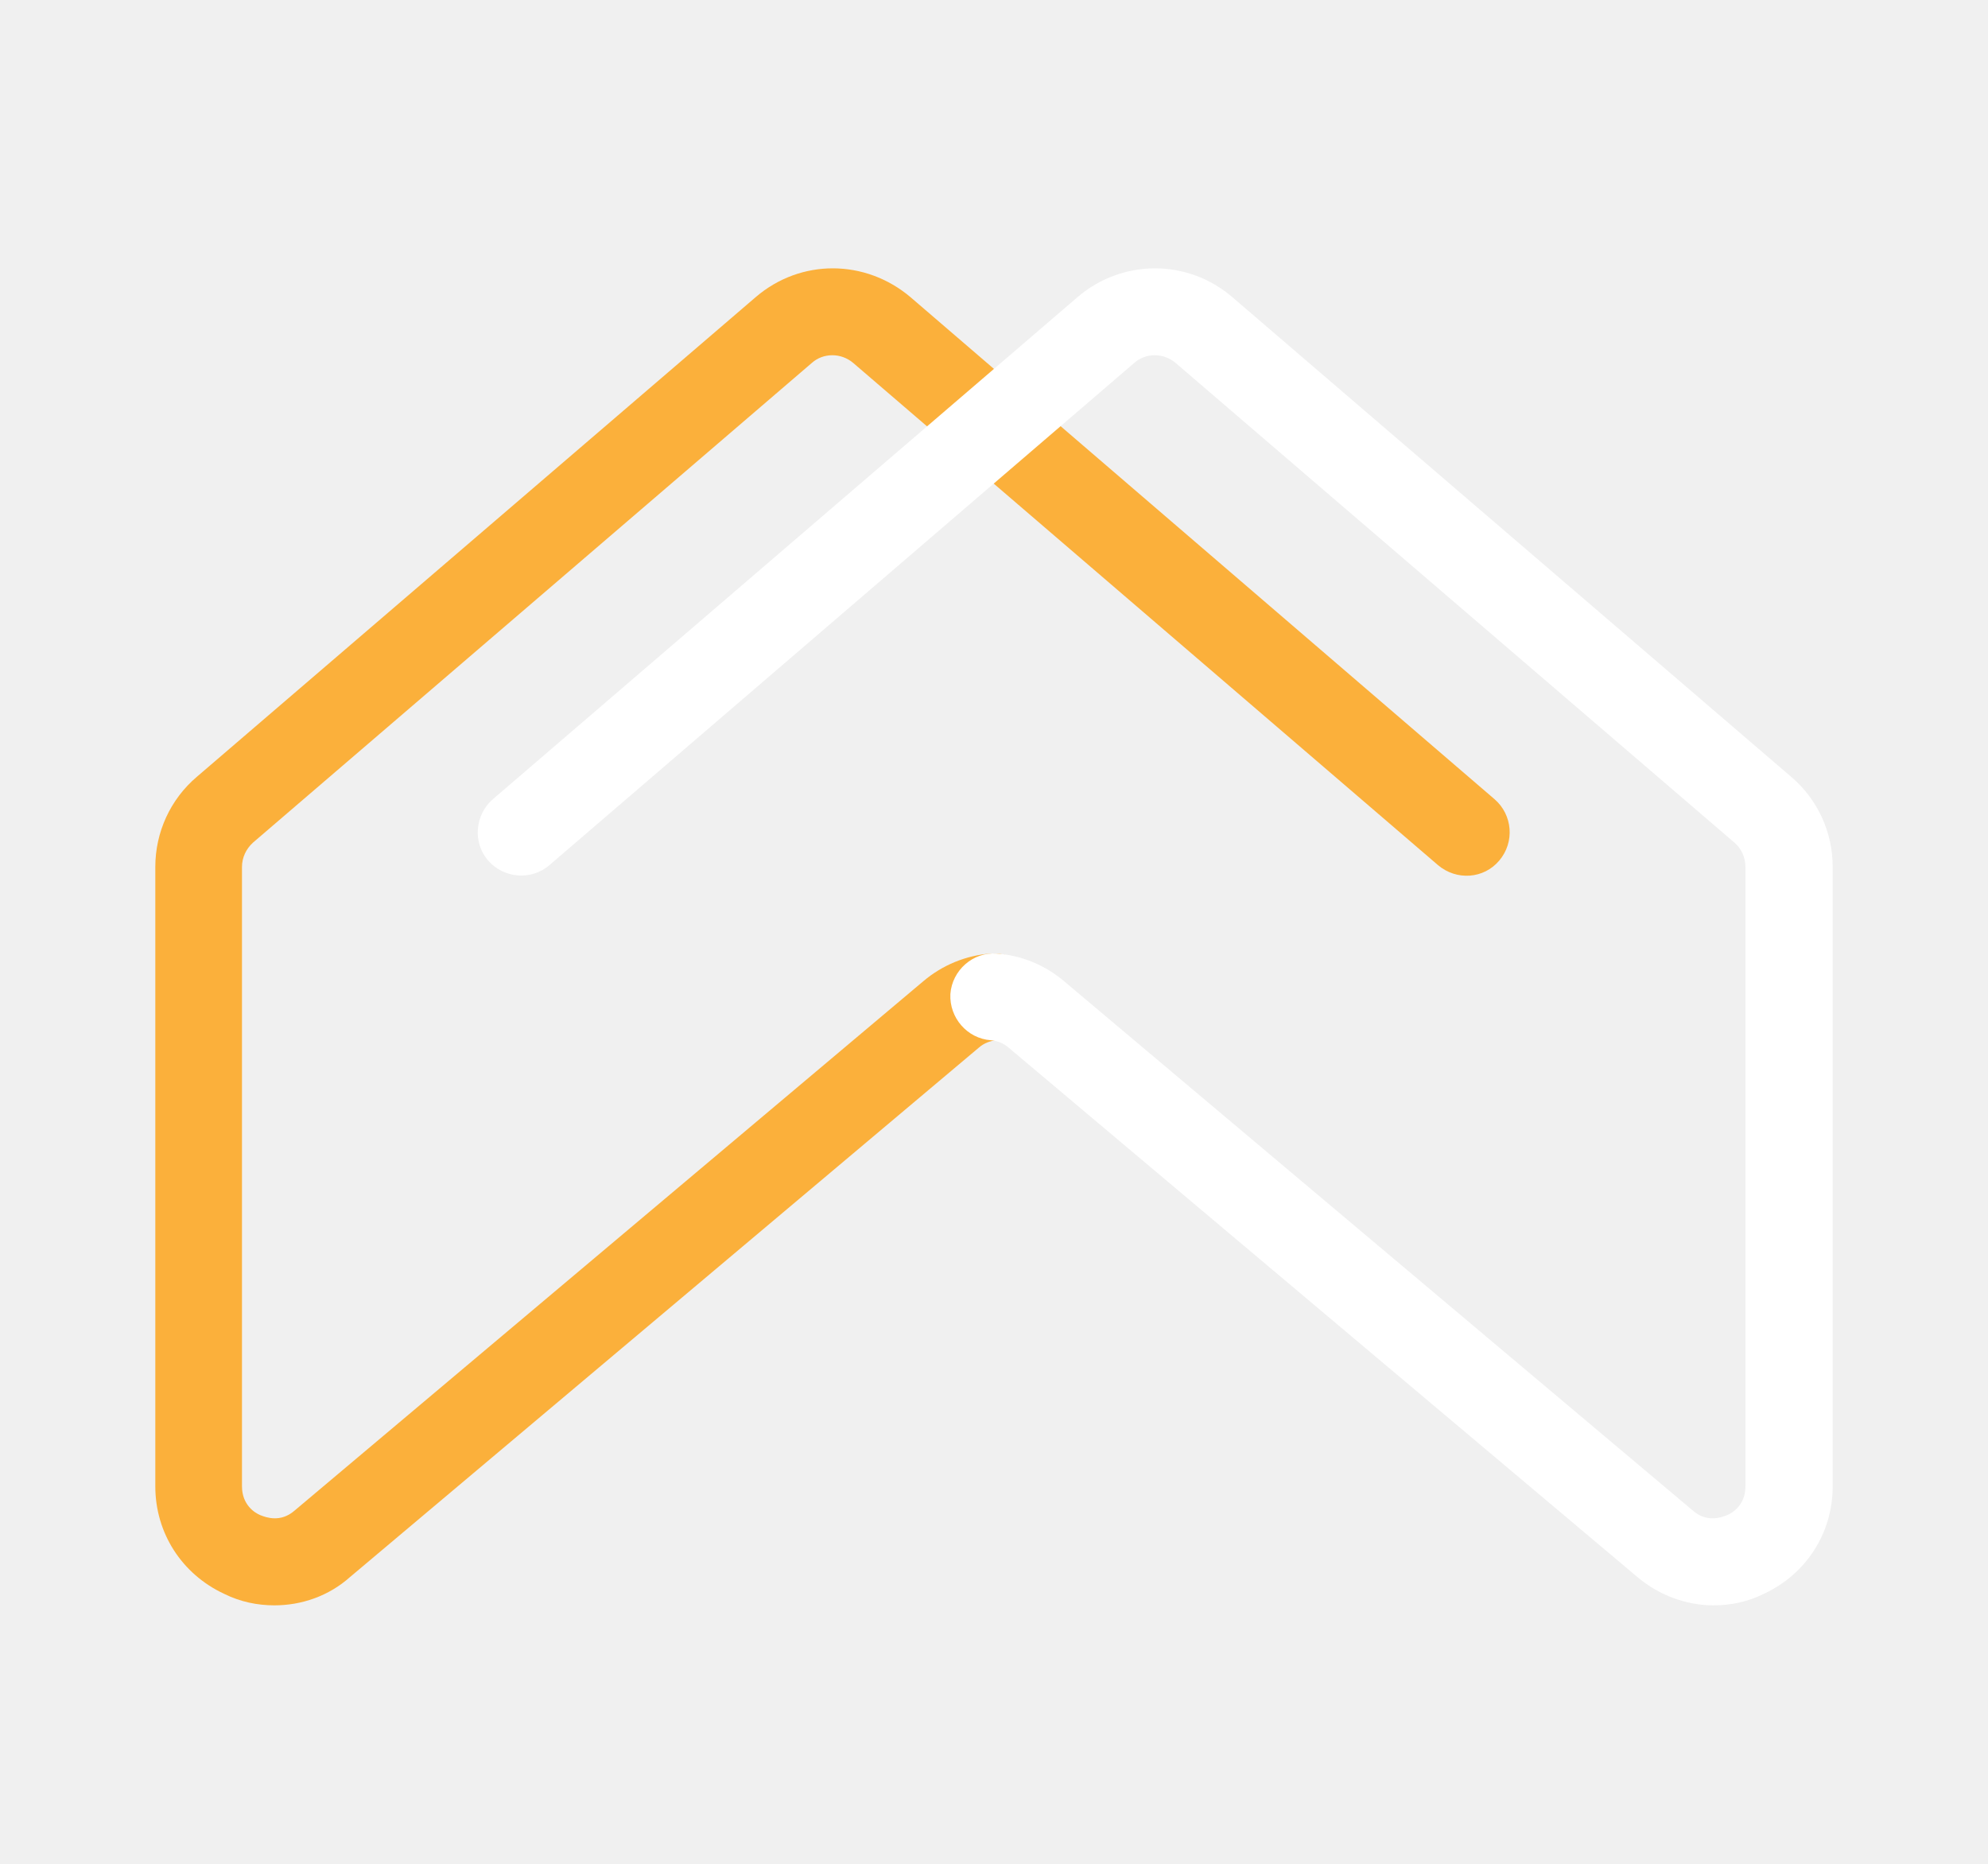
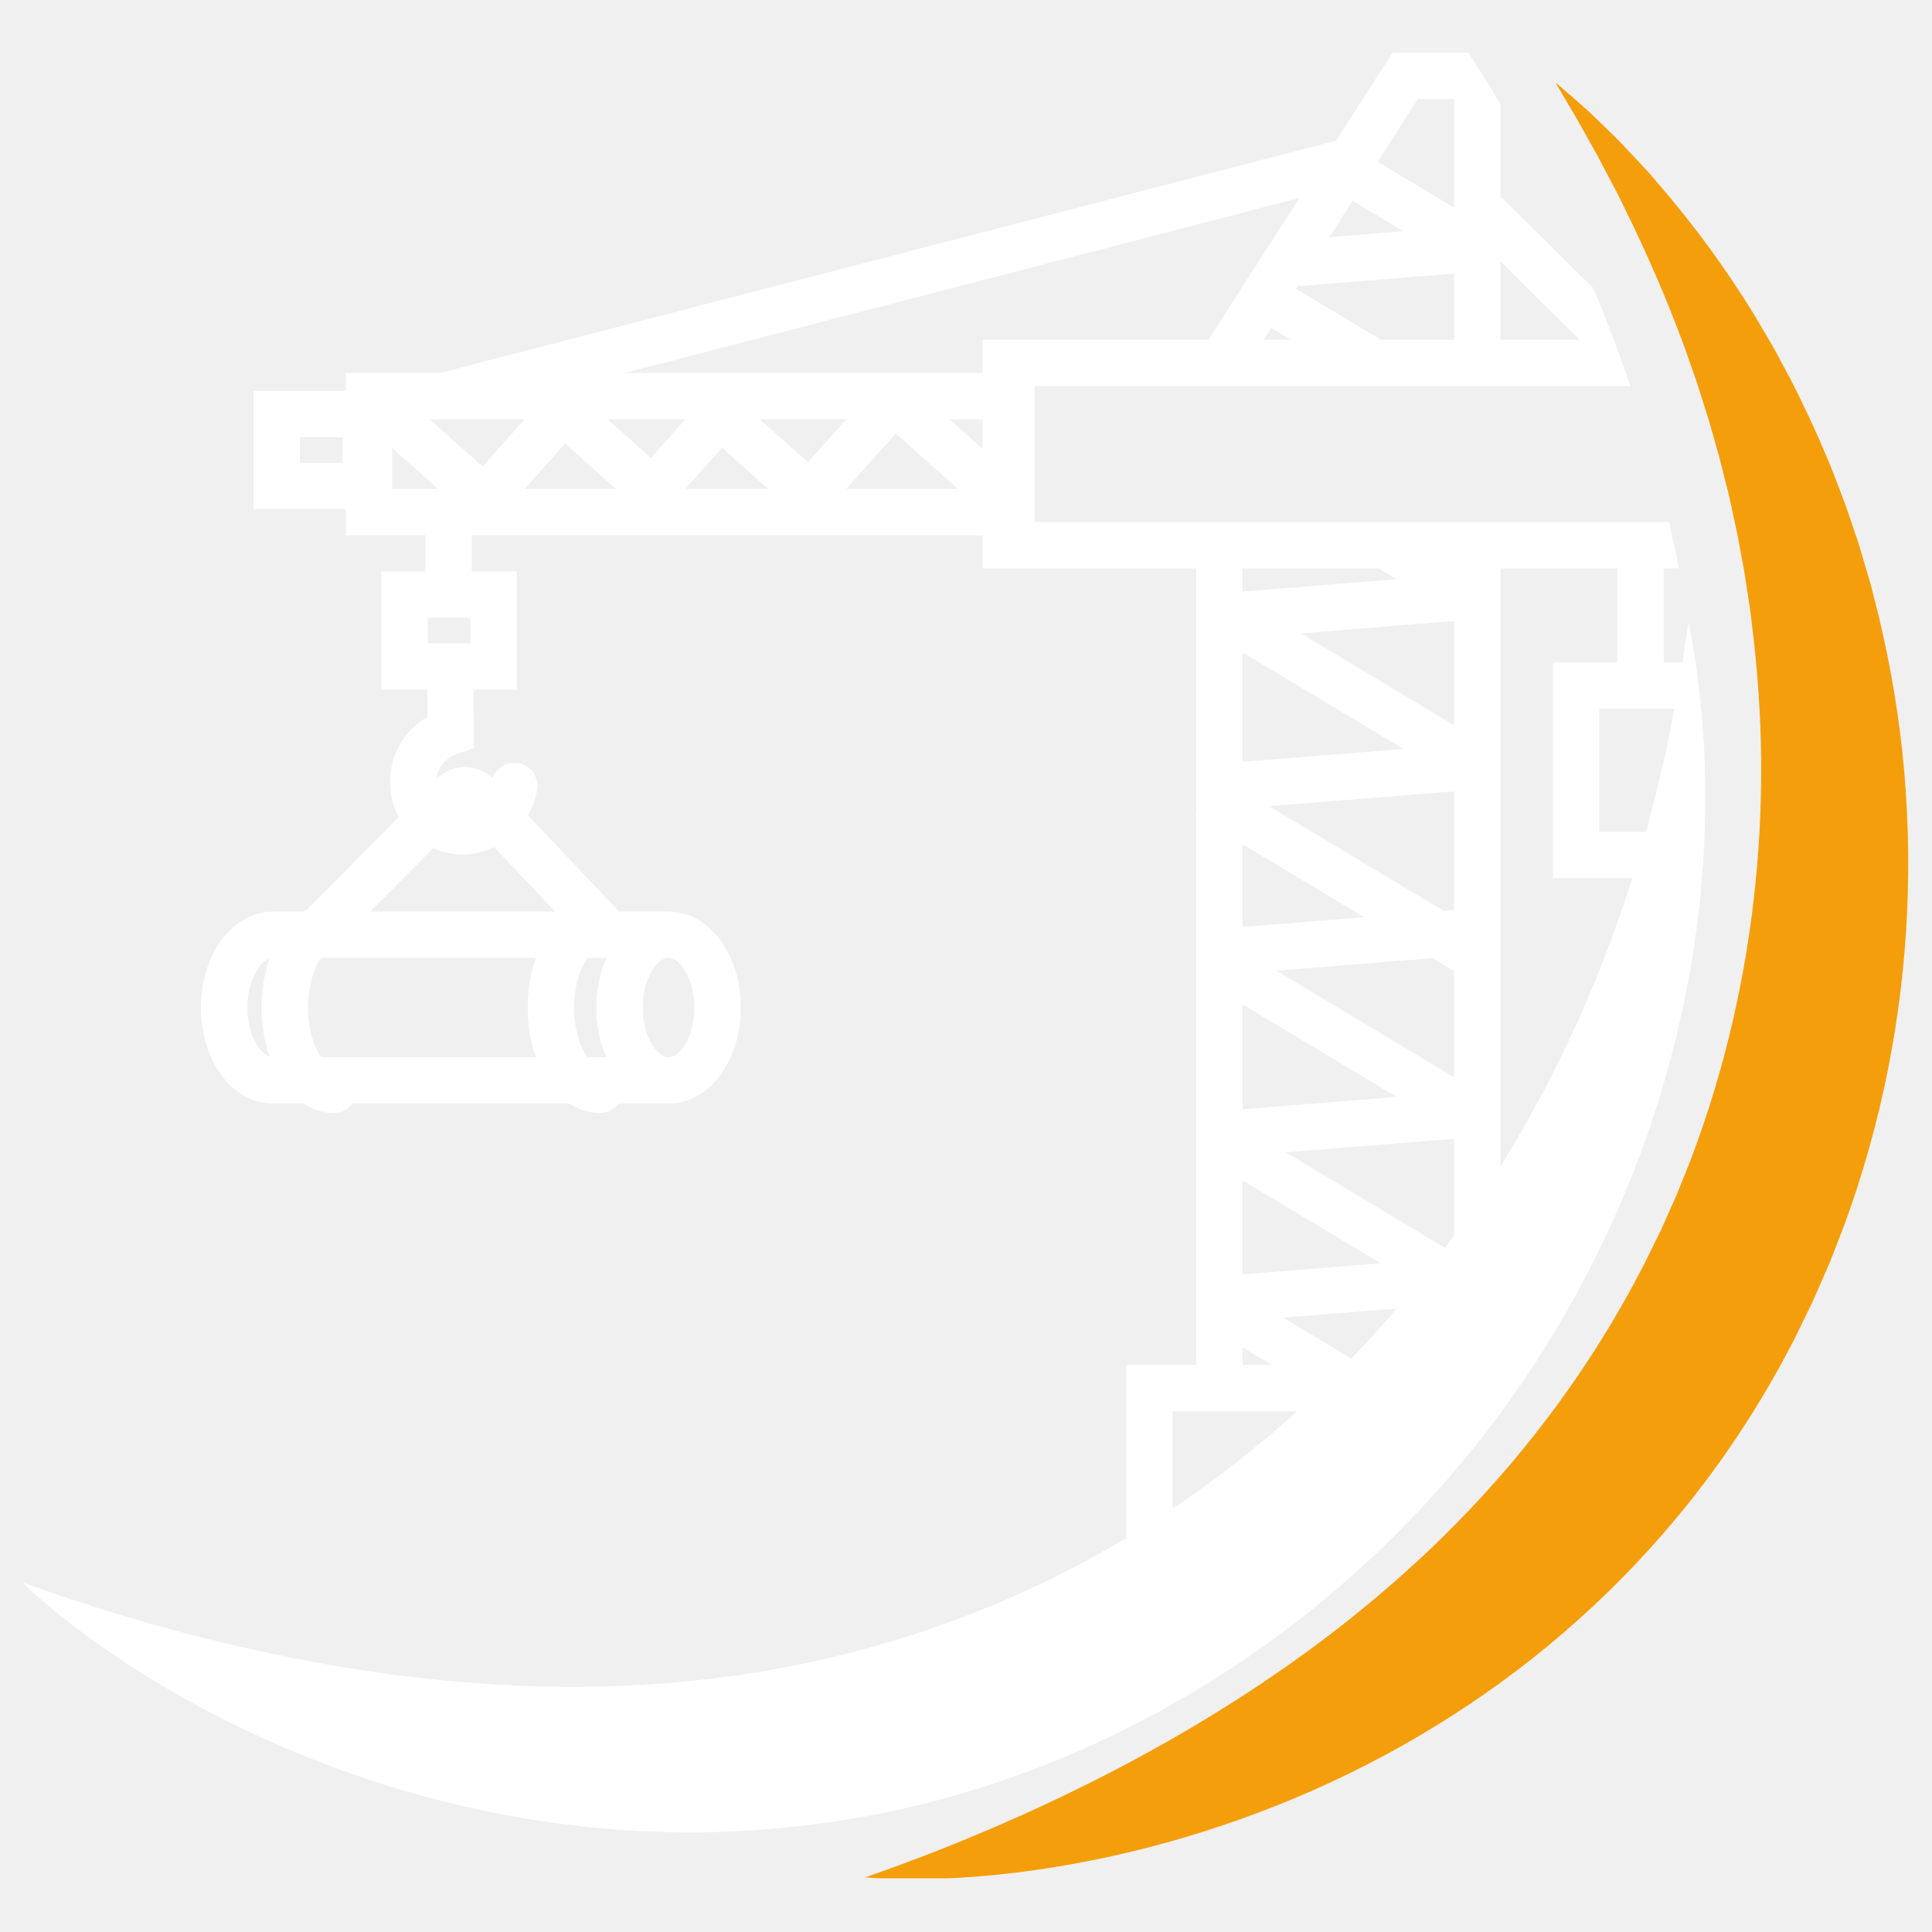
- <svg xmlns="http://www.w3.org/2000/svg" width="512" zoomAndPan="magnify" viewBox="0 0 384 360" height="480" preserveAspectRatio="xMidYMid meet" version="1.0">
+ <svg xmlns="http://www.w3.org/2000/svg" width="512" zoomAndPan="magnify" viewBox="0 0 384 384" height="512" preserveAspectRatio="xMidYMid meet" version="1.0">
  <defs>
-     <clipPath id="e5939ce35a">
-       <path d="M 30 51 L 292 51 L 292 310.043 L 30 310.043 Z M 30 51 " clip-rule="nonzero" />
+     <clipPath id="208ac75983">
+       <path d="M 4.469 10.328 L 339 10.328 L 339 365 L 4.469 365 Z M 4.469 10.328 " clip-rule="nonzero" />
    </clipPath>
-     <clipPath id="8cc51d25d1">
-       <path d="M 92 51 L 354 51 L 354 310.043 L 92 310.043 Z M 92 51 " clip-rule="nonzero" />
+     <clipPath id="ebb516e7e1">
+       <path d="M 171 16 L 379.469 16 L 379.469 373.328 L 171 373.328 Z M 171 16 " clip-rule="nonzero" />
    </clipPath>
  </defs>
-   <g clip-path="url(#e5939ce35a)">
-     <path fill="#fbb03b" d="M 52.992 310.078 C 49.754 310.078 46.406 309.41 43.281 307.848 C 35.133 304.051 30 296.129 30 287.09 L 30 167.445 C 30 160.746 32.902 154.387 38.035 150.031 L 145.961 57.398 C 154.668 49.918 167.168 50.031 175.871 57.398 L 288.707 154.387 C 292.168 157.398 292.613 162.645 289.602 166.215 C 286.59 169.789 281.344 170.121 277.77 167.109 L 164.824 70.121 C 162.48 68.113 159.02 68.113 156.789 70.121 L 48.863 162.758 C 47.523 163.984 46.742 165.656 46.742 167.445 L 46.742 287.09 C 46.742 290.66 49.195 292.223 50.312 292.668 C 51.43 293.113 54.219 294.121 56.898 291.777 L 178.328 189.543 C 182.012 186.418 186.586 184.52 191.387 184.184 C 195.961 183.852 199.98 187.309 200.316 191.996 C 200.648 196.684 197.191 200.59 192.504 200.926 C 191.273 201.039 190.047 201.484 189.043 202.379 L 67.613 304.609 C 63.484 308.293 58.238 310.078 52.992 310.078 Z M 52.992 310.078 " fill-opacity="1" fill-rule="nonzero" />
+   <g clip-path="url(#208ac75983)">
+     <path fill="#ffffff" d="M 338.914 156.324 C 338.914 156.184 338.91 156.039 338.91 155.895 C 338.898 155.18 338.887 154.461 338.867 153.746 C 338.867 153.68 338.867 153.609 338.863 153.539 L 338.855 153.27 L 338.855 153.262 L 338.828 152.176 L 338.762 149.766 L 338.746 149.293 L 338.711 148.82 L 338.648 147.879 L 338.516 145.992 L 338.242 142.234 L 338.172 141.297 C 338.148 140.984 338.129 140.672 338.09 140.359 L 337.871 138.488 C 337.727 137.238 337.578 135.996 337.426 134.754 C 337.293 133.723 337.184 132.691 337.016 131.66 C 336.988 131.453 336.949 131.246 336.914 131.039 C 336.504 128.566 336.07 126.109 335.609 123.664 C 335.207 126.133 334.836 128.594 334.484 131.035 C 334.457 131.246 334.43 131.453 334.398 131.66 L 330.656 131.66 L 330.656 112.965 L 333.711 112.965 C 333.109 109.949 332.449 106.879 331.723 103.754 L 205.617 103.754 L 205.617 76.746 L 324.043 76.746 C 323.422 74.898 322.773 73.039 322.102 71.168 C 320.371 66.363 318.559 61.73 316.691 57.273 C 310.535 51.195 304.383 45.113 298.227 39.031 L 298.227 20.684 C 296.082 17.078 293.945 13.672 291.848 10.465 L 276.781 10.465 L 268.414 23.516 L 265.57 27.949 C 234.344 36.047 203.121 44.145 171.898 52.242 L 87.516 74.121 L 68.727 74.121 L 68.727 77.676 L 50.41 77.676 L 50.41 101.184 L 68.727 101.184 L 68.727 106.379 L 84.555 106.379 L 84.543 113.574 L 75.816 113.574 L 75.816 137.082 L 84.93 137.082 L 84.953 142.488 C 82.562 143.922 79.57 146.512 78.199 150.902 C 77.727 152.406 76.52 157.418 79.262 162.391 L 61.062 180.738 C 60.809 180.875 60.562 181.023 60.32 181.184 L 54.297 181.184 C 50.273 181.184 46.688 183.277 44.109 186.711 C 41.527 190.145 39.949 194.918 39.949 200.266 C 39.949 210.969 46.25 219.352 54.297 219.352 L 60.32 219.352 C 62.172 220.559 64.223 221.199 66.34 221.199 C 67.852 221.199 69.188 220.473 70.031 219.352 L 113.223 219.352 C 115.078 220.559 117.125 221.199 119.242 221.199 C 120.754 221.199 122.09 220.473 122.934 219.352 L 132.582 219.352 L 132.582 219.348 C 132.684 219.352 132.777 219.352 132.883 219.352 C 140.926 219.352 147.227 210.973 147.227 200.266 C 147.227 189.562 140.926 181.18 132.883 181.18 C 132.781 181.18 132.684 181.184 132.582 181.184 L 132.582 181.18 L 123.047 181.18 L 104.918 162.035 C 105.77 160.535 106.395 158.875 106.742 157.105 C 107.234 154.609 105.605 152.188 103.109 151.699 C 100.848 151.258 98.652 152.547 97.895 154.648 C 96.395 153.25 94.504 152.473 92.516 152.453 C 90.379 152.422 88.344 153.27 86.766 154.828 C 86.828 154.203 86.957 153.758 86.988 153.648 C 87.883 150.793 90.844 149.812 90.969 149.773 L 94.195 148.746 L 94.141 137.078 L 102.73 137.078 L 102.73 113.574 L 93.754 113.574 L 93.77 106.379 L 195.309 106.379 L 195.309 112.965 L 237.75 112.965 L 237.75 161.914 L 237.59 162.176 C 237.645 162.207 237.695 162.238 237.75 162.266 L 237.75 271.309 L 223.844 271.309 L 223.844 305.707 C 222.82 306.324 221.793 306.926 220.758 307.52 L 214.828 310.801 L 208.793 313.867 L 208.414 314.059 L 208.031 314.238 L 205.723 315.305 L 202.652 316.727 C 201.637 317.219 200.59 317.645 199.559 318.09 L 198.004 318.758 L 197.227 319.09 L 196.441 319.402 L 193.305 320.668 C 192.258 321.082 191.195 321.457 190.145 321.863 L 188.562 322.465 L 186.969 323.02 L 185.375 323.578 C 184.84 323.766 184.312 323.965 183.777 324.133 C 179.508 325.57 175.188 326.848 170.832 328.027 C 162.109 330.32 153.227 332.113 144.211 333.285 C 139.703 333.887 135.164 334.359 130.598 334.676 C 126.031 334.996 121.441 335.176 116.828 335.242 C 107.605 335.367 98.301 334.953 88.961 334.066 C 84.289 333.625 79.609 333.059 74.918 332.398 C 73.746 332.242 72.574 332.055 71.402 331.871 C 70.23 331.691 69.059 331.5 67.883 331.309 C 65.535 330.926 63.195 330.488 60.844 330.055 C 59.668 329.84 58.496 329.598 57.324 329.367 L 53.797 328.645 C 52.629 328.387 51.449 328.141 50.277 327.871 C 49.105 327.609 47.926 327.355 46.754 327.074 C 42.059 325.973 37.355 324.789 32.664 323.488 C 27.965 322.195 23.27 320.805 18.57 319.316 C 13.875 317.824 9.188 316.242 4.469 314.516 C 6.266 316.277 8.156 317.945 10.09 319.555 C 12.027 321.164 14.008 322.727 16.027 324.234 C 18.051 325.75 20.109 327.211 22.195 328.637 C 23.242 329.348 24.293 330.047 25.348 330.742 C 26.414 331.426 27.477 332.117 28.551 332.785 C 29.09 333.117 29.625 333.461 30.164 333.785 L 31.797 334.766 C 32.34 335.094 32.887 335.414 33.434 335.734 C 33.98 336.055 34.523 336.379 35.078 336.691 C 36.184 337.309 37.289 337.941 38.402 338.547 L 40.078 339.461 L 41.766 340.348 C 42.895 340.945 44.027 341.516 45.164 342.098 C 46.301 342.668 47.453 343.215 48.602 343.773 C 49.75 344.316 50.902 344.867 52.066 345.395 C 53.234 345.91 54.398 346.445 55.574 346.949 C 74.336 355.082 94.512 360.672 115.352 362.973 C 136.172 365.316 157.648 364.301 178.461 359.723 C 179.113 359.594 179.762 359.434 180.41 359.281 L 182.352 358.82 L 184.297 358.352 L 188.156 357.32 C 188.797 357.148 189.445 356.984 190.082 356.785 L 193.91 355.641 C 195.188 355.258 196.445 354.828 197.715 354.414 L 199.613 353.789 L 201.492 353.117 L 203.371 352.441 C 203.996 352.211 204.629 352 205.25 351.75 L 208.965 350.297 L 209.895 349.93 L 212.652 348.762 C 213.875 348.238 215.109 347.742 216.309 347.16 L 219.922 345.473 L 221.73 344.629 C 222.328 344.34 222.938 344.078 223.523 343.758 L 230.602 340.078 C 232.914 338.77 235.211 337.434 237.516 336.109 C 246.922 330.473 255.863 324.09 264.234 317.062 C 267.758 314.105 271.184 311.031 274.5 307.852 C 278.574 303.945 282.484 299.879 286.219 295.672 C 290.543 290.801 294.629 285.742 298.469 280.516 C 300.688 277.5 302.82 274.426 304.863 271.305 C 305.02 271.074 305.168 270.848 305.316 270.617 C 311.004 261.816 316.023 252.629 320.324 243.16 L 321.137 241.391 C 321.273 241.094 321.418 240.805 321.539 240.504 L 321.918 239.605 L 323.414 236.008 C 323.906 234.809 324.422 233.621 324.887 232.41 L 326.238 228.766 L 327.566 225.117 C 327.988 223.895 328.375 222.656 328.777 221.434 C 329.176 220.203 329.582 218.977 329.965 217.746 L 330.262 216.824 C 330.352 216.516 330.434 216.207 330.523 215.895 L 331.047 214.031 C 332.496 209.086 333.672 204.07 334.75 199.055 L 335.477 195.277 L 335.832 193.395 L 336.012 192.449 C 336.074 192.137 336.137 191.824 336.18 191.504 L 337.305 183.922 C 337.703 180.797 338.031 177.668 338.281 174.535 C 338.285 174.488 338.289 174.438 338.293 174.391 C 338.32 174.051 338.348 173.711 338.371 173.375 C 338.387 173.164 338.402 172.953 338.414 172.746 C 338.426 172.625 338.43 172.504 338.441 172.383 C 338.461 172.059 338.484 171.738 338.504 171.414 C 338.508 171.352 338.516 171.289 338.52 171.223 C 338.547 170.805 338.57 170.391 338.598 169.973 C 338.605 169.82 338.613 169.672 338.621 169.523 C 338.629 169.359 338.637 169.191 338.648 169.027 C 338.656 168.836 338.668 168.641 338.676 168.449 C 338.695 168.105 338.711 167.758 338.727 167.414 C 338.734 167.215 338.742 167.012 338.75 166.809 C 338.754 166.703 338.762 166.602 338.766 166.496 C 338.777 166.188 338.789 165.875 338.801 165.566 C 338.809 165.363 338.816 165.156 338.82 164.953 C 338.828 164.723 338.836 164.496 338.84 164.266 C 338.844 164.156 338.848 164.047 338.852 163.938 C 338.852 163.914 338.852 163.895 338.852 163.871 C 338.867 163.441 338.875 163.012 338.883 162.578 C 338.887 162.508 338.887 162.438 338.887 162.367 C 338.895 162.148 338.895 161.934 338.898 161.715 C 338.902 161.484 338.906 161.254 338.906 161.023 C 338.906 160.879 338.91 160.734 338.91 160.59 C 338.918 160.32 338.918 160.047 338.918 159.773 C 338.922 159.57 338.922 159.363 338.922 159.16 C 338.922 158.949 338.922 158.738 338.922 158.527 C 338.926 157.797 338.922 157.062 338.914 156.324 Z M 298.227 51.98 C 303.477 57.164 308.727 62.352 313.973 67.535 L 298.227 67.535 Z M 68.109 91.973 L 59.621 91.973 L 59.621 86.887 L 68.109 86.887 Z M 53.574 210.012 C 51.398 209.266 49.16 205.273 49.16 200.266 C 49.16 195.258 51.398 191.266 53.574 190.52 C 52.543 193.484 51.992 196.82 51.992 200.266 C 51.992 203.711 52.543 207.051 53.574 210.012 Z M 132.879 190.391 C 135.254 190.391 138.016 194.707 138.016 200.27 C 138.016 205.828 135.254 210.145 132.879 210.145 C 130.504 210.145 127.742 205.828 127.742 200.27 C 127.742 194.707 130.504 190.391 132.879 190.391 Z M 116.309 191.082 C 116.453 190.836 116.605 190.605 116.758 190.391 L 120.539 190.391 C 119.258 193.258 118.531 196.629 118.531 200.27 C 118.531 203.906 119.258 207.277 120.539 210.145 L 116.758 210.145 C 116.605 209.93 116.453 209.699 116.309 209.453 C 114.906 207.105 114.105 203.758 114.105 200.27 C 114.105 196.773 114.906 193.43 116.309 191.082 Z M 251.125 67.535 L 252.648 65.164 L 255.207 66.699 C 255.672 66.977 256.137 67.258 256.602 67.535 Z M 289.016 67.535 L 274.504 67.535 C 273.453 66.906 272.402 66.277 271.352 65.645 C 267.547 63.363 263.746 61.082 259.941 58.801 L 257.621 57.406 L 257.961 56.871 C 262.156 56.535 266.352 56.199 270.547 55.863 C 276.703 55.371 282.859 54.875 289.016 54.383 Z M 281.816 19.676 L 289.02 19.676 L 289.02 41.262 C 283.953 38.219 278.887 35.18 273.824 32.141 Z M 268.848 39.898 C 269.039 40.016 269.234 40.129 269.426 40.242 C 272.598 42.148 275.766 44.047 278.934 45.949 C 275.91 46.195 272.887 46.434 269.863 46.68 C 267.98 46.828 266.094 46.98 264.211 47.133 Z M 77.938 97.172 L 77.938 89.047 L 87.051 97.172 Z M 106.527 210.145 L 63.859 210.145 C 63.703 209.93 63.551 209.699 63.406 209.453 C 62.004 207.105 61.203 203.758 61.203 200.27 C 61.203 196.777 62.004 193.43 63.406 191.082 C 63.551 190.84 63.703 190.609 63.859 190.395 L 106.523 190.395 C 105.461 193.391 104.895 196.773 104.895 200.27 C 104.895 203.762 105.461 207.148 106.527 210.145 Z M 92 169.832 C 92.453 169.832 92.906 169.812 93.355 169.77 C 95.074 169.605 96.719 169.121 98.238 168.379 L 110.363 181.18 L 73.594 181.18 L 86.09 168.586 C 87.965 169.41 89.984 169.832 92 169.832 Z M 93.516 127.867 L 85.027 127.867 L 85.027 122.785 L 93.516 122.785 Z M 103.836 83.82 C 101.195 86.793 98.559 89.766 95.922 92.738 L 91.91 89.16 L 85.367 83.332 L 104.27 83.332 Z M 104.305 97.172 C 106.445 94.758 108.586 92.344 110.723 89.934 L 112.312 88.148 C 115.371 90.875 118.434 93.605 121.492 96.332 L 122.434 97.172 Z M 129.371 91.012 L 127.625 89.457 C 125.332 87.418 123.043 85.375 120.758 83.336 L 136.219 83.336 Z M 136.277 97.172 C 136.266 97.16 136.254 97.148 136.246 97.141 L 143.516 88.988 L 152.691 97.172 Z M 160.59 91.871 L 151.012 83.336 L 168.203 83.336 Z M 168.211 97.172 L 178.027 86.156 L 190.383 97.172 Z M 195.309 89.223 L 188.703 83.336 L 195.309 83.336 Z M 195.309 74.121 L 124.211 74.121 L 174.211 61.156 C 202.223 53.891 230.234 46.625 258.25 39.363 L 240.184 67.535 L 195.305 67.535 L 195.305 74.121 Z M 246.957 112.965 L 274.012 112.965 L 277.078 114.809 L 277.594 115.117 L 277.133 115.156 L 246.953 117.574 L 246.953 112.965 Z M 246.957 129.664 L 278.934 148.855 L 246.957 151.418 Z M 246.957 167.797 C 255.012 172.629 263.07 177.465 271.129 182.301 L 246.957 184.238 Z M 246.957 199.637 C 257.168 205.766 267.383 211.891 277.594 218.02 L 246.957 220.477 Z M 246.957 234.617 L 274.41 251.094 L 246.957 253.297 Z M 246.957 267.777 C 248.895 268.945 250.836 270.109 252.773 271.27 L 246.957 271.27 Z M 233.055 299.871 L 233.055 280.52 L 257.793 280.52 C 250 287.582 241.734 294.059 233.055 299.871 Z M 277.629 260.078 C 274.715 263.488 271.703 266.809 268.602 270.023 C 264.082 267.316 259.559 264.598 255.039 261.887 Z M 289.016 245.57 C 288.422 246.398 287.824 247.219 287.215 248.035 L 255.539 229.027 L 289.016 226.344 Z M 289.016 214.133 C 277.246 207.066 265.469 200.004 253.695 192.938 L 284.711 190.449 C 286.094 191.281 287.477 192.109 288.855 192.938 L 289.016 192.676 Z M 289.016 180.863 L 286.918 181.031 C 275.363 174.098 263.809 167.164 252.254 160.234 L 286.465 157.488 L 289.016 157.285 Z M 289.016 144.16 L 281.73 139.789 L 258.555 125.887 L 278.645 124.273 L 289.016 123.441 Z M 322.473 180.52 L 320.066 187.254 C 319.223 189.48 318.336 191.688 317.477 193.898 C 317.062 195.004 316.574 196.086 316.113 197.176 L 314.719 200.438 L 314.023 202.066 L 313.277 203.672 L 311.789 206.879 L 311.047 208.477 C 310.922 208.746 310.805 209.016 310.672 209.277 L 310.273 210.062 C 309.738 211.109 309.215 212.164 308.688 213.215 C 308.16 214.262 307.648 215.312 307.105 216.352 L 305.422 219.438 L 303.754 222.52 C 303.484 223.035 303.164 223.527 302.875 224.035 L 301.992 225.551 C 300.805 227.562 299.672 229.59 298.398 231.543 C 298.344 231.637 298.285 231.727 298.227 231.816 C 298.227 231.816 298.227 231.816 298.227 231.82 L 298.227 112.965 L 321.445 112.965 L 321.445 131.66 L 308.629 131.66 L 308.629 174.539 L 324.43 174.539 C 323.801 176.547 323.148 178.539 322.473 180.52 Z M 332.594 141.957 L 331.867 145.559 L 331.516 147.355 L 331.34 148.25 L 331.254 148.699 L 331.148 149.145 L 330.328 152.707 C 329.359 156.957 328.297 161.168 327.145 165.332 L 317.836 165.332 L 317.836 140.871 L 332.809 140.871 C 332.738 141.234 332.66 141.594 332.594 141.957 Z M 332.594 141.957 " fill-opacity="1" fill-rule="nonzero" />
  </g>
-   <g clip-path="url(#8cc51d25d1)">
-     <path fill="#ffffff" d="M 331.008 310.078 C 325.762 310.078 320.516 308.184 316.277 304.609 L 194.848 202.379 C 193.84 201.484 192.613 201.039 191.387 200.926 C 186.809 200.59 183.352 196.574 183.574 191.996 C 183.91 187.422 187.926 183.852 192.504 184.184 C 197.301 184.52 201.879 186.418 205.559 189.543 L 326.992 291.777 C 329.668 294.121 332.461 293.113 333.574 292.668 C 334.691 292.223 337.148 290.66 337.148 287.09 L 337.148 167.445 C 337.148 165.656 336.367 163.871 335.027 162.758 L 227.102 70.121 C 224.758 68.113 221.297 68.113 219.066 70.121 L 106.117 167.109 C 102.656 170.121 97.301 169.676 94.285 166.215 C 91.273 162.758 91.719 157.398 95.18 154.387 L 208.129 57.398 C 216.723 50.031 229.332 49.918 238.039 57.398 L 345.965 150.031 C 351.098 154.387 354 160.746 354 167.445 L 354 287.09 C 354 296.129 348.867 304.051 340.719 307.848 C 337.594 309.41 334.246 310.078 331.008 310.078 Z M 331.008 310.078 " fill-opacity="1" fill-rule="nonzero" />
+   <g clip-path="url(#ebb516e7e1)">
+     <path fill="#f59e0b" d="M 378.129 149.664 C 377.012 139.246 375.125 128.945 372.508 118.883 L 372.027 116.992 C 371.945 116.68 371.871 116.363 371.781 116.051 L 371.508 115.113 L 370.406 111.379 C 370.031 110.141 369.688 108.891 369.285 107.656 L 368.039 103.973 L 366.781 100.305 C 366.34 99.09 365.859 97.887 365.402 96.68 C 364.938 95.473 364.48 94.266 364.008 93.066 L 363.652 92.164 C 363.531 91.867 363.402 91.574 363.273 91.277 L 362.508 89.5 C 360.543 84.797 358.328 80.211 356.039 75.684 C 356.012 75.633 355.984 75.586 355.961 75.535 L 354.145 72.141 L 353.238 70.449 L 352.785 69.605 C 352.633 69.32 352.484 69.039 352.32 68.766 L 351.594 67.539 L 348.422 62.164 C 343.051 53.477 337.062 45.242 330.504 37.57 L 328.051 34.703 L 327.742 34.344 L 327.418 33.996 L 326.777 33.305 L 325.488 31.918 L 322.91 29.172 L 322.266 28.488 C 322.051 28.258 321.84 28.031 321.609 27.812 L 320.262 26.496 C 319.367 25.617 318.469 24.742 317.566 23.875 C 316.66 23.012 315.785 22.125 314.832 21.309 C 312.957 19.648 311.074 18.008 309.176 16.398 C 310.422 18.57 311.676 20.715 312.941 22.836 C 313.262 23.363 313.582 23.891 313.871 24.441 L 314.773 26.059 C 315.371 27.141 315.973 28.215 316.574 29.285 L 317.477 30.887 C 317.781 31.418 318.055 31.973 318.34 32.512 L 320.047 35.77 L 320.902 37.387 L 321.332 38.191 L 321.543 38.598 L 321.746 39.008 L 323.352 42.293 C 327.426 50.602 331.074 59.02 334.262 67.535 C 334.426 67.973 334.59 68.41 334.75 68.852 L 337.121 75.602 C 337.246 75.984 337.371 76.363 337.492 76.746 C 338.102 78.629 338.688 80.512 339.285 82.387 C 339.66 83.512 339.961 84.66 340.289 85.797 L 341.258 89.211 L 341.742 90.914 L 342.172 92.633 L 343.035 96.059 L 343.469 97.77 C 343.539 98.055 343.613 98.34 343.676 98.625 L 343.863 99.488 C 344.105 100.641 344.363 101.789 344.613 102.934 C 344.672 103.207 344.734 103.477 344.793 103.754 C 344.984 104.625 345.184 105.496 345.359 106.367 L 345.988 109.828 L 346.574 112.965 L 346.633 113.273 C 346.75 113.844 346.812 114.426 346.906 115.004 L 347.172 116.734 C 347.516 119.043 347.914 121.336 348.152 123.656 C 349.324 132.887 349.965 142.133 350.047 151.344 C 350.109 160.559 349.613 169.73 348.562 178.805 C 346.473 196.949 342.145 214.703 335.633 231.562 L 333.09 237.844 L 330.328 244.027 L 330.156 244.418 L 329.594 245.555 L 328.848 247.074 L 327.359 250.113 C 326.879 251.137 326.332 252.121 325.812 253.121 L 325.023 254.617 L 324.629 255.367 L 324.215 256.105 L 322.574 259.062 C 322.023 260.043 321.434 261.004 320.871 261.98 L 320.02 263.441 L 319.129 264.875 L 318.246 266.316 C 317.945 266.793 317.664 267.281 317.352 267.75 C 315.672 270.398 313.922 273.004 312.125 275.574 C 311.34 276.695 310.547 277.812 309.746 278.922 C 307.543 281.922 305.27 284.875 302.914 287.766 C 299.562 291.891 296.051 295.895 292.367 299.766 C 289.758 302.52 287.074 305.223 284.312 307.855 C 283.766 308.375 283.215 308.895 282.664 309.41 C 279.859 312.023 276.988 314.574 274.043 317.062 C 273.473 317.551 272.898 318.035 272.316 318.516 C 265.23 324.418 257.738 329.953 249.922 335.145 C 246.016 337.738 242.023 340.246 237.961 342.684 C 236.953 343.297 235.922 343.891 234.898 344.484 C 233.875 345.086 232.84 345.672 231.809 346.262 C 229.742 347.441 227.648 348.574 225.547 349.719 C 224.5 350.293 223.438 350.84 222.379 351.402 L 219.188 353.055 C 218.113 353.594 217.047 354.145 215.965 354.672 C 214.887 355.207 213.812 355.75 212.723 356.27 C 208.383 358.371 203.984 360.406 199.516 362.352 C 195.051 364.305 190.531 366.18 185.941 367.98 C 181.352 369.773 176.711 371.496 171.961 373.125 C 174.465 373.363 176.98 373.469 179.5 373.5 C 182.02 373.535 184.543 373.5 187.062 373.402 C 189.582 373.305 192.105 373.145 194.621 372.941 C 195.883 372.84 197.141 372.715 198.402 372.594 C 199.656 372.453 200.918 372.32 202.172 372.16 C 202.801 372.082 203.434 372.012 204.059 371.922 L 205.941 371.656 C 206.57 371.574 207.195 371.477 207.824 371.383 C 208.449 371.285 209.078 371.195 209.703 371.09 C 210.953 370.875 212.211 370.672 213.457 370.438 L 215.332 370.094 L 217.203 369.719 C 218.453 369.477 219.695 369.203 220.945 368.938 C 222.188 368.668 223.426 368.367 224.668 368.082 C 225.906 367.777 227.152 367.48 228.387 367.16 C 229.617 366.828 230.855 366.508 232.09 366.164 C 251.789 360.672 270.984 352.32 288.629 340.992 C 306.285 329.711 322.336 315.402 335.625 298.746 C 336.051 298.23 336.453 297.703 336.859 297.176 L 338.082 295.594 L 339.293 294.012 L 340.473 292.395 L 341.645 290.777 C 342.039 290.238 342.438 289.703 342.805 289.152 L 345.062 285.852 C 345.812 284.754 346.52 283.625 347.246 282.508 L 348.328 280.824 L 349.367 279.117 L 350.402 277.41 C 350.742 276.84 351.098 276.277 351.426 275.691 L 353.402 272.223 L 353.895 271.355 L 354.363 270.473 L 355.301 268.711 C 355.918 267.535 356.566 266.371 357.133 265.168 L 358.883 261.582 L 359.754 259.785 C 360.035 259.184 360.352 258.598 360.602 257.984 L 363.785 250.668 C 364.758 248.195 365.703 245.711 366.664 243.23 C 373.961 223.262 378.113 202.215 379.059 181.152 C 379.531 170.625 379.219 160.086 378.129 149.664 Z M 378.129 149.664 " fill-opacity="1" fill-rule="nonzero" />
  </g>
</svg>
